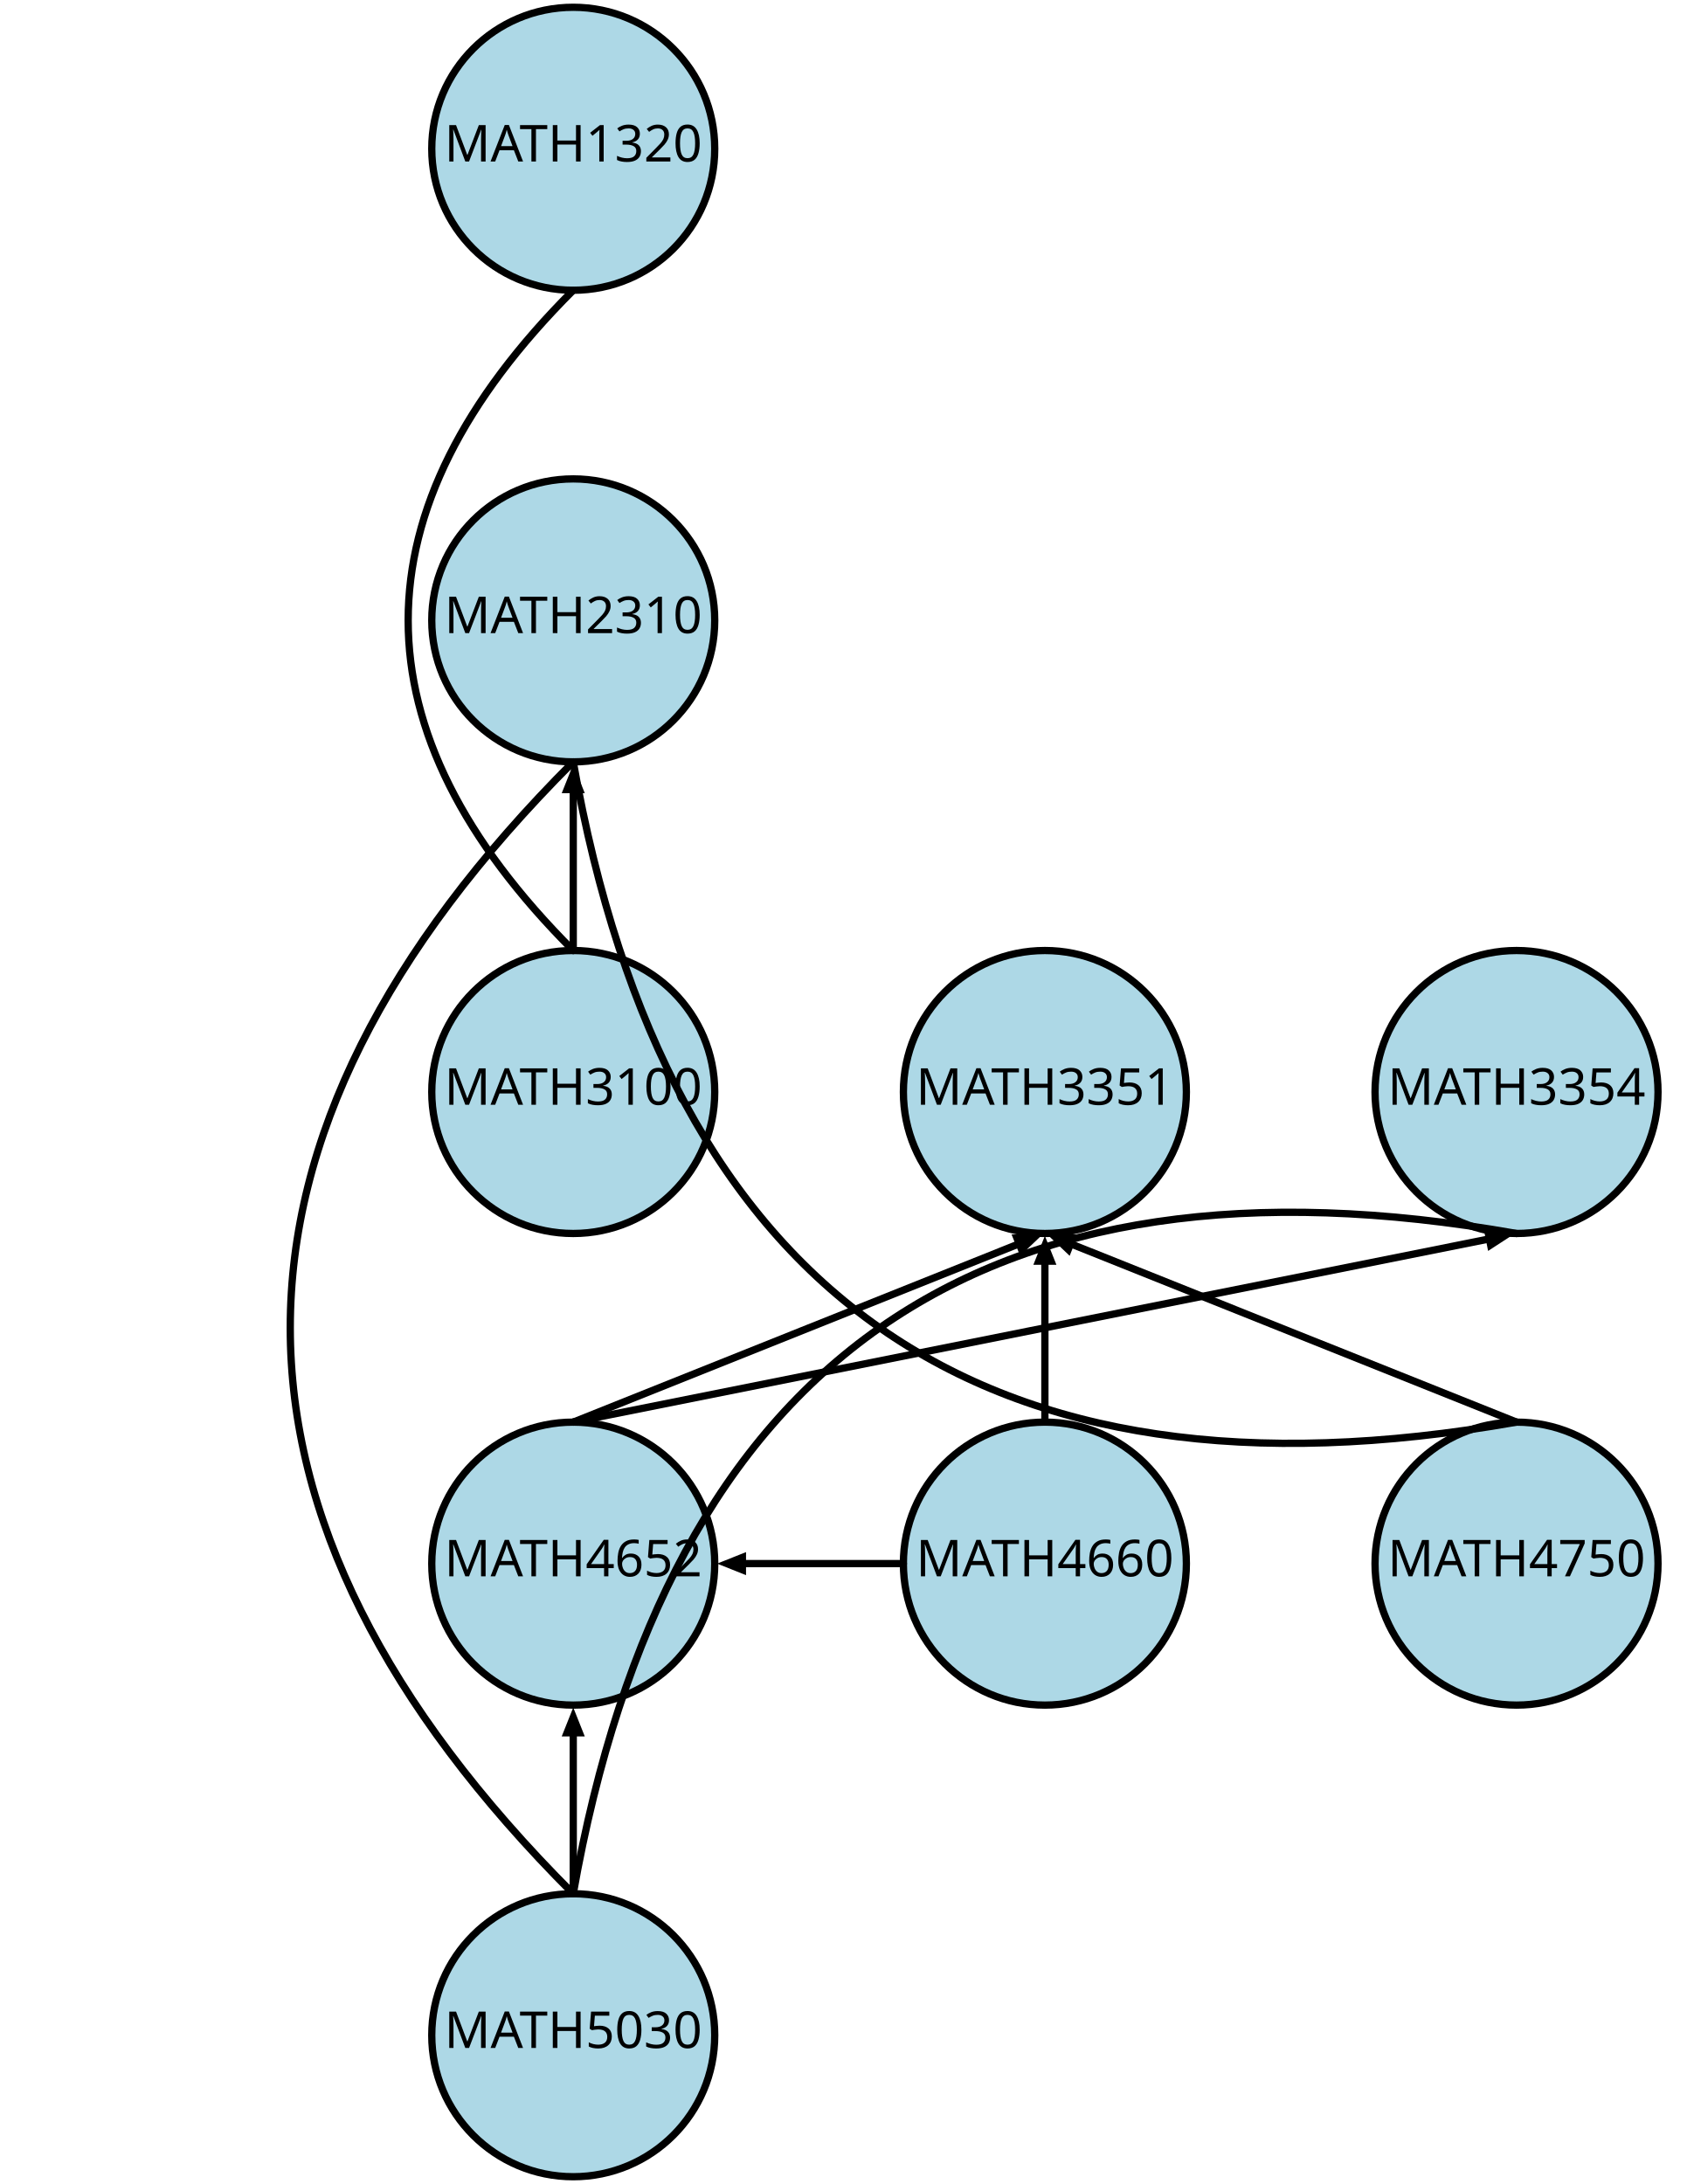
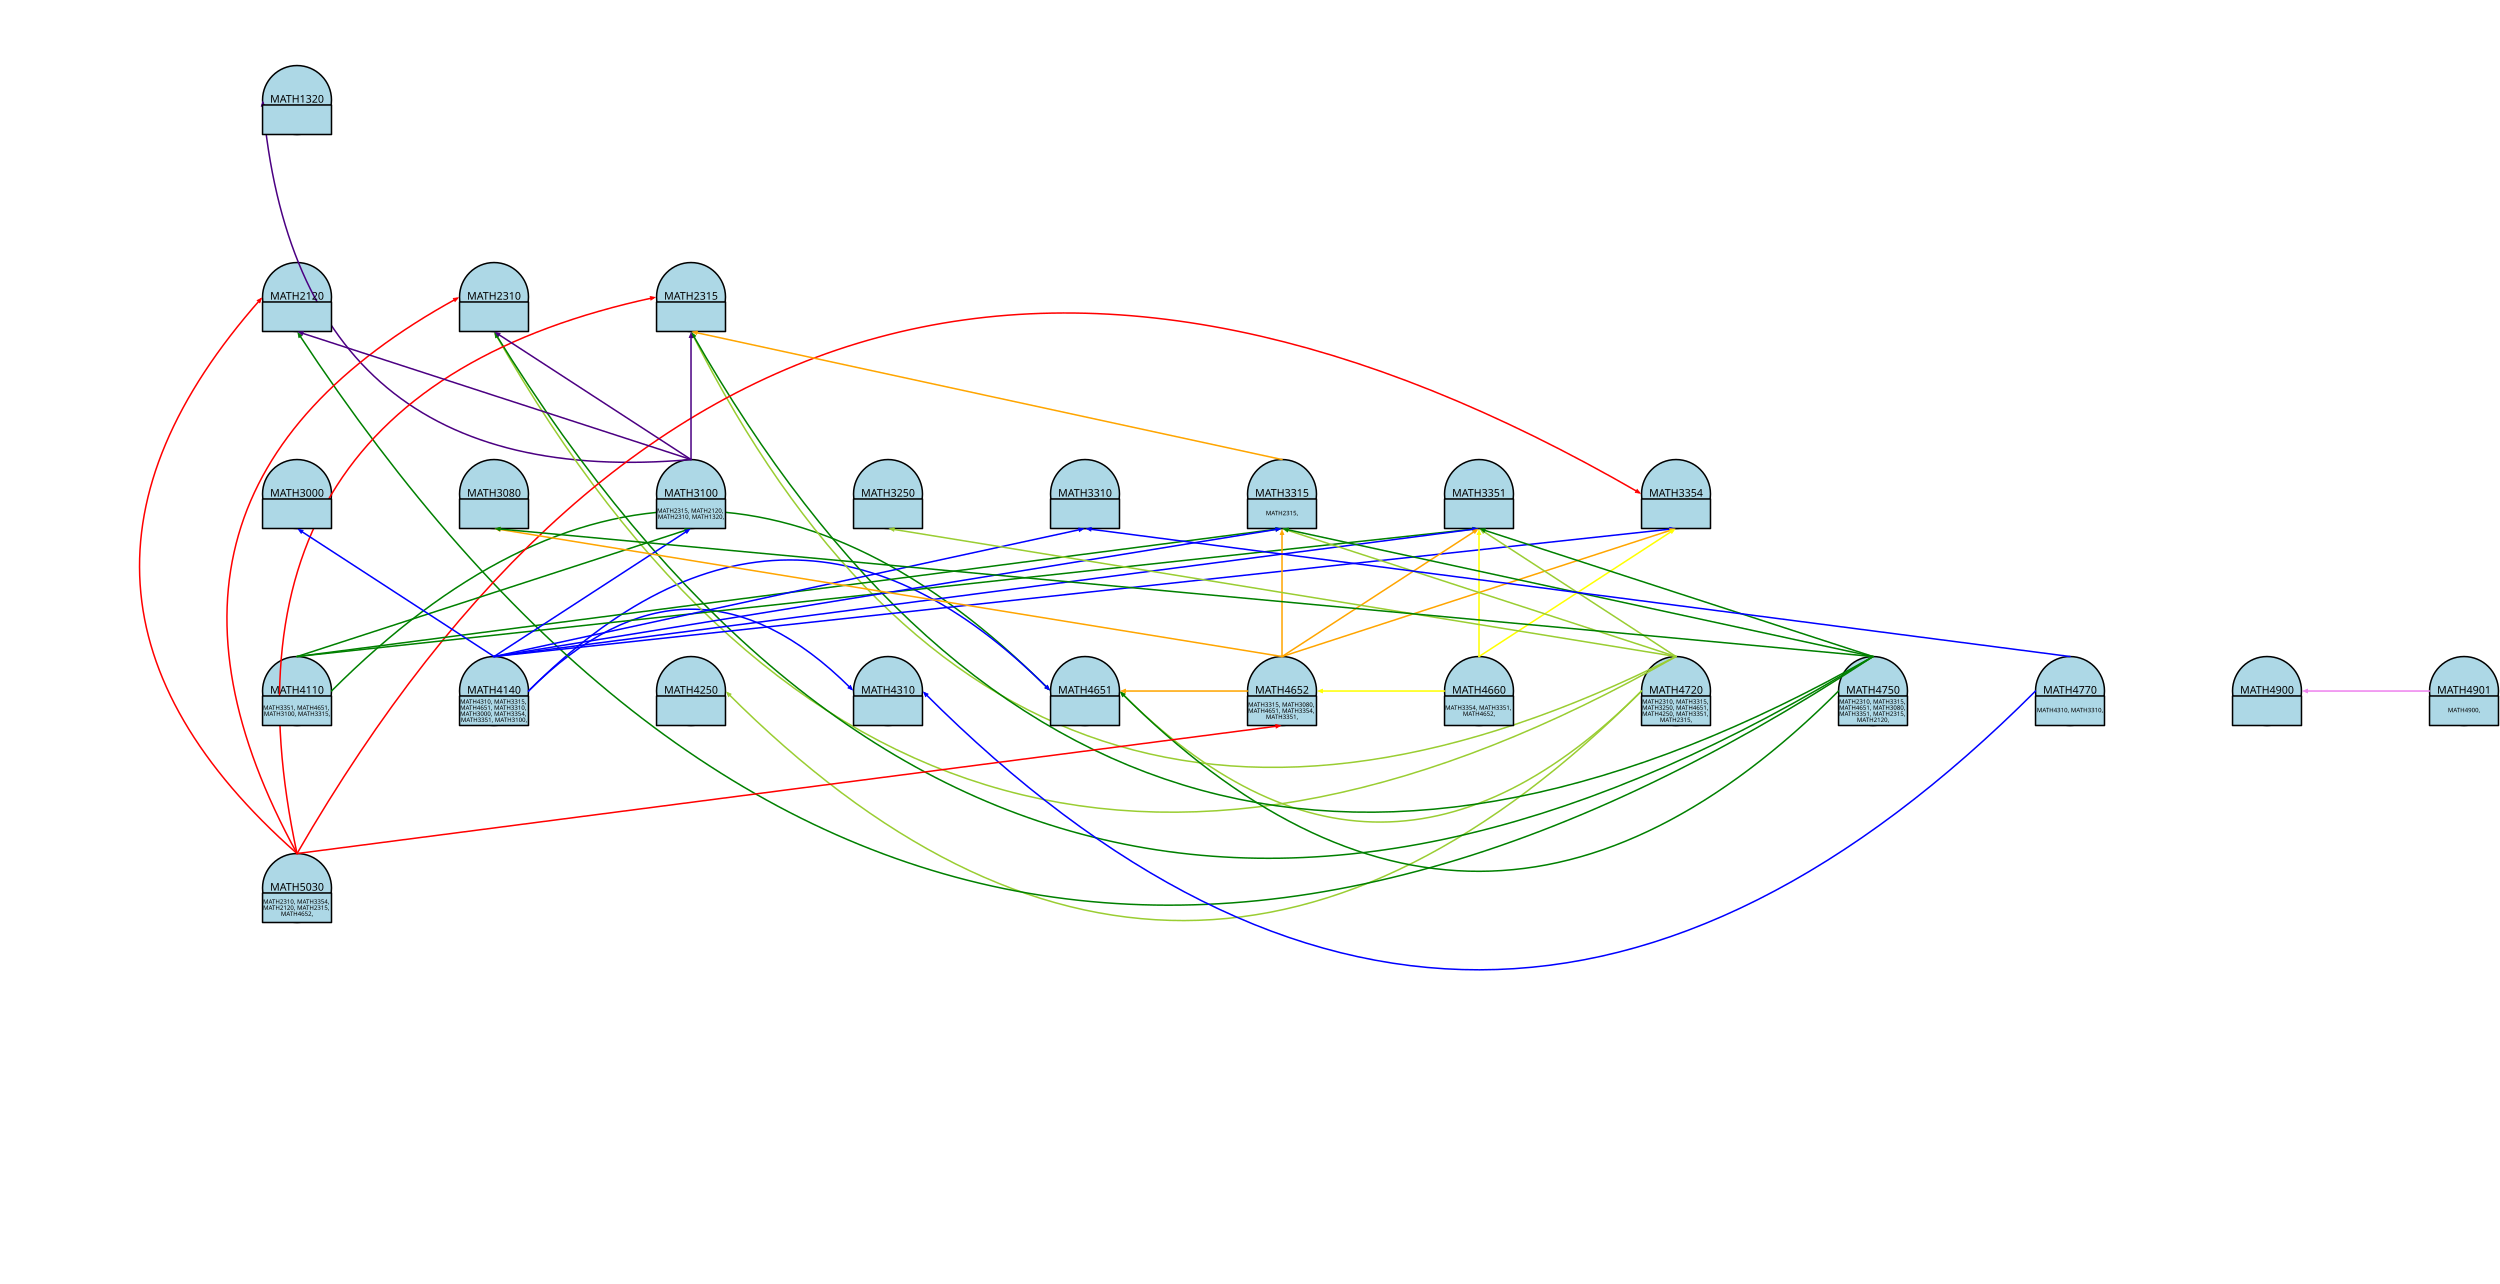
- <svg xmlns="http://www.w3.org/2000/svg" xml:lang="en" height="600.16pt" width="463.394pt" viewBox="-118.64 88.72 463.394 600.16">
-   <circle cx="38.88" cy="129.6" r="38.88" style="stroke:black;fill:lightblue;stroke-width:2;" />
-   <circle cx="38.88" cy="259.2" r="38.88" style="stroke:black;fill:lightblue;stroke-width:2;" />
-   <circle cx="38.88" cy="388.8" r="38.88" style="stroke:black;fill:lightblue;stroke-width:2;" />
-   <circle cx="168.48" cy="388.8" r="38.88" style="stroke:black;fill:lightblue;stroke-width:2;" />
-   <circle cx="298.08" cy="388.8" r="38.88" style="stroke:black;fill:lightblue;stroke-width:2;" />
-   <circle cx="38.88" cy="518.4" r="38.88" style="stroke:black;fill:lightblue;stroke-width:2;" />
-   <circle cx="168.48" cy="518.4" r="38.88" style="stroke:black;fill:lightblue;stroke-width:2;" />
-   <circle cx="298.08" cy="518.4" r="38.88" style="stroke:black;fill:lightblue;stroke-width:2;" />
-   <circle cx="38.88" cy="648.0" r="38.88" style="stroke:black;fill:lightblue;stroke-width:2;" />
-   <path d="M 38.88 349.92 Q -51.84 259.2 38.88 168.48" style="stroke:black;fill:none;stroke-width:2;stroke-linecap:round;" />
-   <path d="M 298.08 479.52 Q 77.76 518.4 38.88 298.08" style="stroke:black;fill:none;stroke-width:2;stroke-linecap:round;" />
-   <path d="M 38.88 609.12 Q -116.64 453.6 38.88 298.08" style="stroke:black;fill:none;stroke-width:2;stroke-linecap:round;" />
-   <path d="M 38.88 609.12 Q 77.76 388.8 298.08 427.68" style="stroke:black;fill:none;stroke-width:2;stroke-linecap:round;" />
-   <path d="M 38.88,349.92 L 38.88,324.0 L 38.88,306.18" style="stroke:black;fill:none;stroke-width:2;stroke-linecap:round;stroke-linejoin:round;" />
-   <path d="M 38.88 300.08 L 41.31 306.18 L 36.45 306.18 Z" style="stroke:black;fill:black;stroke-linecap:butt;stroke-linejoin:miter;" />
-   <path d="M 38.88,479.52 L 103.68,453.6 L 160.959,430.688" style="stroke:black;fill:none;stroke-width:2;stroke-linecap:round;stroke-linejoin:round;" />
-   <path d="M 166.623 428.423 L 161.862 432.944 L 160.057 428.432 Z" style="stroke:black;fill:black;stroke-linecap:butt;stroke-linejoin:miter;" />
-   <path d="M 38.88,479.52 L 168.48,453.6 L 290.137,429.269" style="stroke:black;fill:none;stroke-width:2;stroke-linecap:round;stroke-linejoin:round;" />
-   <path d="M 296.119 428.072 L 290.614 431.651 L 289.661 426.886 Z" style="stroke:black;fill:black;stroke-linecap:butt;stroke-linejoin:miter;" />
-   <path d="M 168.48,479.52 L 168.48,453.6 L 168.48,435.78" style="stroke:black;fill:none;stroke-width:2;stroke-linecap:round;stroke-linejoin:round;" />
-   <path d="M 168.48 429.68 L 170.91 435.78 L 166.05 435.78 Z" style="stroke:black;fill:black;stroke-linecap:butt;stroke-linejoin:miter;" />
-   <path d="M 129.6,518.4 L 103.68,518.4 L 85.86,518.4" style="stroke:black;fill:none;stroke-width:2;stroke-linecap:round;stroke-linejoin:round;" />
-   <path d="M 79.76 518.4 L 85.86 515.97 L 85.86 520.83 Z" style="stroke:black;fill:black;stroke-linecap:butt;stroke-linejoin:miter;" />
-   <path d="M 298.08,479.52 L 233.28,453.6 L 176.001,430.688" style="stroke:black;fill:none;stroke-width:2;stroke-linecap:round;stroke-linejoin:round;" />
-   <path d="M 170.337 428.423 L 176.903 428.432 L 175.098 432.944 Z" style="stroke:black;fill:black;stroke-linecap:butt;stroke-linejoin:miter;" />
-   <path d="M 38.88,609.12 L 38.88,583.2 L 38.88,565.38" style="stroke:black;fill:none;stroke-width:2;stroke-linecap:round;stroke-linejoin:round;" />
-   <path d="M 38.88 559.28 L 41.31 565.38 L 36.45 565.38 Z" style="stroke:black;fill:black;stroke-linecap:butt;stroke-linejoin:miter;" />
-   <text x="38.88" y="121.9" fill="black" font-size="14" font-family="sans-serif" text-anchor="middle" transform="rotate(0 38.88 127.5)">
-     <tspan x="38.88" dy="11.2">MATH1320</tspan>
-   </text>
-   <text x="38.88" y="251.5" fill="black" font-size="14" font-family="sans-serif" text-anchor="middle" transform="rotate(0 38.88 257.1)">
-     <tspan x="38.88" dy="11.2">MATH2310</tspan>
-   </text>
-   <text x="38.88" y="381.1" fill="black" font-size="14" font-family="sans-serif" text-anchor="middle" transform="rotate(0 38.88 386.7)">
-     <tspan x="38.88" dy="11.2">MATH3100</tspan>
-   </text>
-   <text x="168.48" y="381.1" fill="black" font-size="14" font-family="sans-serif" text-anchor="middle" transform="rotate(0 168.48 386.7)">
-     <tspan x="168.48" dy="11.2">MATH3351</tspan>
-   </text>
-   <text x="298.08" y="381.1" fill="black" font-size="14" font-family="sans-serif" text-anchor="middle" transform="rotate(0 298.08 386.7)">
-     <tspan x="298.08" dy="11.2">MATH3354</tspan>
-   </text>
-   <text x="38.88" y="510.7" fill="black" font-size="14" font-family="sans-serif" text-anchor="middle" transform="rotate(0 38.88 516.3)">
-     <tspan x="38.88" dy="11.2">MATH4652</tspan>
-   </text>
-   <text x="168.48" y="510.7" fill="black" font-size="14" font-family="sans-serif" text-anchor="middle" transform="rotate(0 168.48 516.3)">
-     <tspan x="168.48" dy="11.2">MATH4660</tspan>
-   </text>
-   <text x="298.08" y="510.7" fill="black" font-size="14" font-family="sans-serif" text-anchor="middle" transform="rotate(0 298.08 516.3)">
-     <tspan x="298.08" dy="11.2">MATH4750</tspan>
-   </text>
-   <text x="38.88" y="640.3" fill="black" font-size="14" font-family="sans-serif" text-anchor="middle" transform="rotate(0 38.88 645.9)">
-     <tspan x="38.88" dy="11.2">MATH5030</tspan>
+ <svg xmlns="http://www.w3.org/2000/svg" xml:lang="en" height="1688.8pt" width="3289.36pt" viewBox="-345.44 127.6 3289.36 1688.8">
+   <circle cx="45.36" cy="259.2" r="45.36" style="stroke:black;fill:lightblue;stroke-width:2;" />
+   <circle cx="45.36" cy="518.4" r="45.36" style="stroke:black;fill:lightblue;stroke-width:2;" />
+   <circle cx="304.56" cy="518.4" r="45.36" style="stroke:black;fill:lightblue;stroke-width:2;" />
+   <circle cx="563.76" cy="518.4" r="45.36" style="stroke:black;fill:lightblue;stroke-width:2;" />
+   <circle cx="45.36" cy="777.6" r="45.36" style="stroke:black;fill:lightblue;stroke-width:2;" />
+   <circle cx="304.56" cy="777.6" r="45.36" style="stroke:black;fill:lightblue;stroke-width:2;" />
+   <circle cx="563.76" cy="777.6" r="45.36" style="stroke:black;fill:lightblue;stroke-width:2;" />
+   <circle cx="822.96" cy="777.6" r="45.36" style="stroke:black;fill:lightblue;stroke-width:2;" />
+   <circle cx="1082.16" cy="777.6" r="45.36" style="stroke:black;fill:lightblue;stroke-width:2;" />
+   <circle cx="1341.36" cy="777.6" r="45.36" style="stroke:black;fill:lightblue;stroke-width:2;" />
+   <circle cx="1600.56" cy="777.6" r="45.36" style="stroke:black;fill:lightblue;stroke-width:2;" />
+   <circle cx="1859.76" cy="777.6" r="45.36" style="stroke:black;fill:lightblue;stroke-width:2;" />
+   <circle cx="45.36" cy="1036.8" r="45.36" style="stroke:black;fill:lightblue;stroke-width:2;" />
+   <circle cx="304.56" cy="1036.8" r="45.36" style="stroke:black;fill:lightblue;stroke-width:2;" />
+   <circle cx="563.76" cy="1036.8" r="45.36" style="stroke:black;fill:lightblue;stroke-width:2;" />
+   <circle cx="822.96" cy="1036.8" r="45.36" style="stroke:black;fill:lightblue;stroke-width:2;" />
+   <circle cx="1082.16" cy="1036.8" r="45.36" style="stroke:black;fill:lightblue;stroke-width:2;" />
+   <circle cx="1341.36" cy="1036.8" r="45.36" style="stroke:black;fill:lightblue;stroke-width:2;" />
+   <circle cx="1600.56" cy="1036.8" r="45.36" style="stroke:black;fill:lightblue;stroke-width:2;" />
+   <circle cx="1859.76" cy="1036.8" r="45.36" style="stroke:black;fill:lightblue;stroke-width:2;" />
+   <circle cx="2118.96" cy="1036.8" r="45.36" style="stroke:black;fill:lightblue;stroke-width:2;" />
+   <circle cx="2378.16" cy="1036.8" r="45.36" style="stroke:black;fill:lightblue;stroke-width:2;" />
+   <circle cx="2637.36" cy="1036.8" r="45.36" style="stroke:black;fill:lightblue;stroke-width:2;" />
+   <circle cx="2896.56" cy="1036.8" r="45.36" style="stroke:black;fill:lightblue;stroke-width:2;" />
+   <circle cx="45.36" cy="1296.0" r="45.36" style="stroke:black;fill:lightblue;stroke-width:2;" />
+   <path d="M 563.76 732.24 Q 45.36 777.6 0.353 263.235" style="stroke:indigo;fill:none;stroke-width:2;stroke-linecap:round;" />
+   <path d="M 0.174 261.192 L 3.127 267.057 L -1.715 267.481 Z" style="stroke:indigo;fill:indigo;stroke-linecap:butt;stroke-linejoin:miter;" />
+   <path d="M 90.72 1036.8 Q 563.76 563.76 1033.936 1033.936" style="stroke:green;fill:none;stroke-width:2;stroke-linecap:round;" />
+   <path d="M 1035.386 1035.386 L 1029.354 1032.791 L 1032.791 1029.354 Z" style="stroke:green;fill:green;stroke-linecap:butt;stroke-linejoin:miter;" />
+   <path d="M 349.92 1036.8 Q 563.76 822.96 774.736 1033.936" style="stroke:blue;fill:none;stroke-width:2;stroke-linecap:round;" />
+   <path d="M 776.186 1035.386 L 770.154 1032.791 L 773.591 1029.354 Z" style="stroke:blue;fill:blue;stroke-linecap:butt;stroke-linejoin:miter;" />
+   <path d="M 349.92 1036.8 Q 693.36 693.36 1033.936 1033.936" style="stroke:blue;fill:none;stroke-width:2;stroke-linecap:round;" />
+   <path d="M 1035.386 1035.386 L 1029.354 1032.791 L 1032.791 1029.354 Z" style="stroke:blue;fill:blue;stroke-linecap:butt;stroke-linejoin:miter;" />
+   <path d="M 1859.76 991.44 Q 868.32 1555.2 306.562 567.281" style="stroke:yellowgreen;fill:none;stroke-width:2;stroke-linecap:round;" />
+   <path d="M 305.549 565.499 L 310.676 569.6 L 306.451 572.002 Z" style="stroke:yellowgreen;fill:yellowgreen;stroke-linecap:butt;stroke-linejoin:miter;" />
+   <path d="M 1814.4 1036.8 Q 1470.96 1380.24 1130.384 1039.664" style="stroke:yellowgreen;fill:none;stroke-width:2;stroke-linecap:round;" />
+   <path d="M 1128.934 1038.214 L 1134.966 1040.809 L 1131.529 1044.246 Z" style="stroke:yellowgreen;fill:yellowgreen;stroke-linecap:butt;stroke-linejoin:miter;" />
+   <path d="M 1814.4 1036.8 Q 1211.76 1639.44 611.984 1039.664" style="stroke:yellowgreen;fill:none;stroke-width:2;stroke-linecap:round;" />
+   <path d="M 610.534 1038.214 L 616.566 1040.809 L 613.129 1044.246 Z" style="stroke:yellowgreen;fill:yellowgreen;stroke-linecap:butt;stroke-linejoin:miter;" />
+   <path d="M 1859.76 991.44 Q 997.92 1425.6 565.582 567.377" style="stroke:yellowgreen;fill:none;stroke-width:2;stroke-linecap:round;" />
+   <path d="M 564.66 565.546 L 569.574 569.901 L 565.234 572.087 Z" style="stroke:yellowgreen;fill:yellowgreen;stroke-linecap:butt;stroke-linejoin:miter;" />
+   <path d="M 2118.96 991.44 Q 997.92 1684.8 306.69 567.204" style="stroke:green;fill:none;stroke-width:2;stroke-linecap:round;" />
+   <path d="M 305.612 565.461 L 310.887 569.371 L 306.754 571.927 Z" style="stroke:green;fill:green;stroke-linecap:butt;stroke-linejoin:miter;" />
+   <path d="M 2073.6 1036.8 Q 1600.56 1509.84 1130.384 1039.664" style="stroke:green;fill:none;stroke-width:2;stroke-linecap:round;" />
+   <path d="M 1128.934 1038.214 L 1134.966 1040.809 L 1131.529 1044.246 Z" style="stroke:green;fill:green;stroke-linecap:butt;stroke-linejoin:miter;" />
+   <path d="M 2118.96 991.44 Q 1127.52 1555.2 565.762 567.281" style="stroke:green;fill:none;stroke-width:2;stroke-linecap:round;" />
+   <path d="M 564.749 565.499 L 569.876 569.6 L 565.651 572.002 Z" style="stroke:green;fill:green;stroke-linecap:butt;stroke-linejoin:miter;" />
+   <path d="M 2118.96 991.44 Q 868.32 1814.4 47.586 567.143" style="stroke:green;fill:none;stroke-width:2;stroke-linecap:round;" />
+   <path d="M 46.459 565.431 L 51.842 569.191 L 47.783 571.862 Z" style="stroke:green;fill:green;stroke-linecap:butt;stroke-linejoin:miter;" />
+   <path d="M 2332.8 1036.8 Q 1600.56 1769.04 871.184 1039.664" style="stroke:blue;fill:none;stroke-width:2;stroke-linecap:round;" />
+   <path d="M 869.734 1038.214 L 875.766 1040.809 L 872.329 1044.246 Z" style="stroke:blue;fill:blue;stroke-linecap:butt;stroke-linejoin:miter;" />
+   <path d="M 45.36 1250.64 Q -213.84 777.6 255.648 520.346" style="stroke:red;fill:none;stroke-width:2;stroke-linecap:round;" />
+   <path d="M 257.446 519.361 L 253.264 524.423 L 250.929 520.161 Z" style="stroke:red;fill:red;stroke-linecap:butt;stroke-linejoin:miter;" />
+   <path d="M 45.36 1250.64 Q 693.36 129.6 1810.894 775.573" style="stroke:red;fill:none;stroke-width:2;stroke-linecap:round;" />
+   <path d="M 1812.668 776.599 L 1806.171 775.65 L 1808.603 771.443 Z" style="stroke:red;fill:red;stroke-linecap:butt;stroke-linejoin:miter;" />
+   <path d="M 45.36 1250.64 Q -343.44 907.2 -2.681 521.435" style="stroke:red;fill:none;stroke-width:2;stroke-linecap:round;" />
+   <path d="M -1.324 519.899 L -3.541 526.079 L -7.184 522.862 Z" style="stroke:red;fill:red;stroke-linecap:butt;stroke-linejoin:miter;" />
+   <path d="M 45.36 1250.64 Q -84.24 648.0 514.441 519.252" style="stroke:red;fill:none;stroke-width:2;stroke-linecap:round;" />
+   <path d="M 516.445 518.82 L 510.992 522.479 L 509.97 517.727 Z" style="stroke:red;fill:red;stroke-linecap:butt;stroke-linejoin:miter;" />
+   <path d="M 0.0,285.12 L 0.0,265.68 L 90.72,265.68 L 90.72,304.56 L 0.0,304.56 L 0.0,285.12" style="stroke:black;fill:lightblue;stroke-width:2;stroke-linecap:round;stroke-linejoin:round;" />
+   <path d="M 0.0,544.32 L 0.0,524.88 L 90.72,524.88 L 90.72,563.76 L 0.0,563.76 L 0.0,544.32" style="stroke:black;fill:lightblue;stroke-width:2;stroke-linecap:round;stroke-linejoin:round;" />
+   <path d="M 259.2,544.32 L 259.2,524.88 L 349.92,524.88 L 349.92,563.76 L 259.2,563.76 L 259.2,544.32" style="stroke:black;fill:lightblue;stroke-width:2;stroke-linecap:round;stroke-linejoin:round;" />
+   <path d="M 518.4,544.32 L 518.4,524.88 L 609.12,524.88 L 609.12,563.76 L 518.4,563.76 L 518.4,544.32" style="stroke:black;fill:lightblue;stroke-width:2;stroke-linecap:round;stroke-linejoin:round;" />
+   <path d="M 0.0,803.52 L 0.0,784.08 L 90.72,784.08 L 90.72,822.96 L 0.0,822.96 L 0.0,803.52" style="stroke:black;fill:lightblue;stroke-width:2;stroke-linecap:round;stroke-linejoin:round;" />
+   <path d="M 259.2,803.52 L 259.2,784.08 L 349.92,784.08 L 349.92,822.96 L 259.2,822.96 L 259.2,803.52" style="stroke:black;fill:lightblue;stroke-width:2;stroke-linecap:round;stroke-linejoin:round;" />
+   <path d="M 518.4,803.52 L 518.4,784.08 L 609.12,784.08 L 609.12,822.96 L 518.4,822.96 L 518.4,803.52" style="stroke:black;fill:lightblue;stroke-width:2;stroke-linecap:round;stroke-linejoin:round;" />
+   <path d="M 777.6,803.52 L 777.6,784.08 L 868.32,784.08 L 868.32,822.96 L 777.6,822.96 L 777.6,803.52" style="stroke:black;fill:lightblue;stroke-width:2;stroke-linecap:round;stroke-linejoin:round;" />
+   <path d="M 1036.8,803.52 L 1036.8,784.08 L 1127.52,784.08 L 1127.52,822.96 L 1036.8,822.96 L 1036.8,803.52" style="stroke:black;fill:lightblue;stroke-width:2;stroke-linecap:round;stroke-linejoin:round;" />
+   <path d="M 1296.0,803.52 L 1296.0,784.08 L 1386.72,784.08 L 1386.72,822.96 L 1296.0,822.96 L 1296.0,803.52" style="stroke:black;fill:lightblue;stroke-width:2;stroke-linecap:round;stroke-linejoin:round;" />
+   <path d="M 1555.2,803.52 L 1555.2,784.08 L 1645.92,784.08 L 1645.92,822.96 L 1555.2,822.96 L 1555.2,803.52" style="stroke:black;fill:lightblue;stroke-width:2;stroke-linecap:round;stroke-linejoin:round;" />
+   <path d="M 1814.4,803.52 L 1814.4,784.08 L 1905.12,784.08 L 1905.12,822.96 L 1814.4,822.96 L 1814.4,803.52" style="stroke:black;fill:lightblue;stroke-width:2;stroke-linecap:round;stroke-linejoin:round;" />
+   <path d="M 0.0,1062.72 L 0.0,1043.28 L 90.72,1043.28 L 90.72,1082.16 L 0.0,1082.16 L 0.0,1062.72" style="stroke:black;fill:lightblue;stroke-width:2;stroke-linecap:round;stroke-linejoin:round;" />
+   <path d="M 259.2,1062.72 L 259.2,1043.28 L 349.92,1043.28 L 349.92,1082.16 L 259.2,1082.16 L 259.2,1062.72" style="stroke:black;fill:lightblue;stroke-width:2;stroke-linecap:round;stroke-linejoin:round;" />
+   <path d="M 518.4,1062.72 L 518.4,1043.28 L 609.12,1043.28 L 609.12,1082.16 L 518.4,1082.16 L 518.4,1062.72" style="stroke:black;fill:lightblue;stroke-width:2;stroke-linecap:round;stroke-linejoin:round;" />
+   <path d="M 777.6,1062.72 L 777.6,1043.28 L 868.32,1043.28 L 868.32,1082.16 L 777.6,1082.16 L 777.6,1062.72" style="stroke:black;fill:lightblue;stroke-width:2;stroke-linecap:round;stroke-linejoin:round;" />
+   <path d="M 1036.8,1062.72 L 1036.8,1043.28 L 1127.52,1043.28 L 1127.52,1082.16 L 1036.8,1082.16 L 1036.8,1062.72" style="stroke:black;fill:lightblue;stroke-width:2;stroke-linecap:round;stroke-linejoin:round;" />
+   <path d="M 1296.0,1062.72 L 1296.0,1043.28 L 1386.72,1043.28 L 1386.72,1082.16 L 1296.0,1082.16 L 1296.0,1062.72" style="stroke:black;fill:lightblue;stroke-width:2;stroke-linecap:round;stroke-linejoin:round;" />
+   <path d="M 1555.2,1062.72 L 1555.2,1043.28 L 1645.92,1043.28 L 1645.92,1082.16 L 1555.2,1082.16 L 1555.2,1062.72" style="stroke:black;fill:lightblue;stroke-width:2;stroke-linecap:round;stroke-linejoin:round;" />
+   <path d="M 1814.4,1062.72 L 1814.4,1043.28 L 1905.12,1043.28 L 1905.12,1082.16 L 1814.4,1082.16 L 1814.4,1062.72" style="stroke:black;fill:lightblue;stroke-width:2;stroke-linecap:round;stroke-linejoin:round;" />
+   <path d="M 2073.6,1062.72 L 2073.6,1043.28 L 2164.32,1043.28 L 2164.32,1082.16 L 2073.6,1082.16 L 2073.6,1062.72" style="stroke:black;fill:lightblue;stroke-width:2;stroke-linecap:round;stroke-linejoin:round;" />
+   <path d="M 2332.8,1062.72 L 2332.8,1043.28 L 2423.52,1043.28 L 2423.52,1082.16 L 2332.8,1082.16 L 2332.8,1062.72" style="stroke:black;fill:lightblue;stroke-width:2;stroke-linecap:round;stroke-linejoin:round;" />
+   <path d="M 2592.0,1062.72 L 2592.0,1043.28 L 2682.72,1043.28 L 2682.72,1082.16 L 2592.0,1082.16 L 2592.0,1062.72" style="stroke:black;fill:lightblue;stroke-width:2;stroke-linecap:round;stroke-linejoin:round;" />
+   <path d="M 2851.2,1062.72 L 2851.2,1043.28 L 2941.92,1043.28 L 2941.92,1082.16 L 2851.2,1082.16 L 2851.2,1062.72" style="stroke:black;fill:lightblue;stroke-width:2;stroke-linecap:round;stroke-linejoin:round;" />
+   <path d="M 0.0,1321.92 L 0.0,1302.48 L 90.72,1302.48 L 90.72,1341.36 L 0.0,1341.36 L 0.0,1321.92" style="stroke:black;fill:lightblue;stroke-width:2;stroke-linecap:round;stroke-linejoin:round;" />
+   <path d="M 563.76,732.24 L 563.76,648.0 L 563.76,571.86" style="stroke:indigo;fill:none;stroke-width:2;stroke-linecap:round;stroke-linejoin:round;" />
+   <path d="M 563.76 565.76 L 566.19 571.86 L 561.33 571.86 Z" style="stroke:indigo;fill:indigo;stroke-linecap:butt;stroke-linejoin:miter;" />
+   <path d="M 563.76,732.24 L 304.56,648.0 L 53.063,566.264" style="stroke:indigo;fill:none;stroke-width:2;stroke-linecap:round;stroke-linejoin:round;" />
+   <path d="M 47.262 564.378 L 53.814 563.953 L 52.312 568.575 Z" style="stroke:indigo;fill:indigo;stroke-linecap:butt;stroke-linejoin:miter;" />
+   <path d="M 563.76,732.24 L 434.16,648.0 L 311.351,568.174" style="stroke:indigo;fill:none;stroke-width:2;stroke-linecap:round;stroke-linejoin:round;" />
+   <path d="M 306.237 564.85 L 312.676 566.137 L 310.027 570.212 Z" style="stroke:indigo;fill:indigo;stroke-linecap:butt;stroke-linejoin:miter;" />
+   <path d="M 1341.36,732.24 L 952.56,648 L 571.676,565.475" style="stroke:orange;fill:none;stroke-width:2;stroke-linecap:round;stroke-linejoin:round;" />
+   <path d="M 565.715 564.184 L 572.191 563.1 L 571.162 567.85 Z" style="stroke:orange;fill:orange;stroke-linecap:butt;stroke-linejoin:miter;" />
+   <path d="M 45.36,991.44 L 822.96,907.2 L 1592.507,823.832" style="stroke:green;fill:none;stroke-width:2;stroke-linecap:round;stroke-linejoin:round;" />
+   <path d="M 1598.572 823.175 L 1592.769 826.248 L 1592.245 821.417 Z" style="stroke:green;fill:green;stroke-linecap:butt;stroke-linejoin:miter;" />
+   <path d="M 45.36,991.44 L 304.56,907.2 L 556.057,825.464" style="stroke:green;fill:none;stroke-width:2;stroke-linecap:round;stroke-linejoin:round;" />
+   <path d="M 561.858 823.578 L 556.808 827.775 L 555.306 823.153 Z" style="stroke:green;fill:green;stroke-linecap:butt;stroke-linejoin:miter;" />
+   <path d="M 45.36,991.44 L 693.36,907.2 L 1333.328,824.004" style="stroke:green;fill:none;stroke-width:2;stroke-linecap:round;stroke-linejoin:round;" />
+   <path d="M 1339.377 823.218 L 1333.641 826.414 L 1333.014 821.594 Z" style="stroke:green;fill:green;stroke-linecap:butt;stroke-linejoin:miter;" />
+   <path d="M 304.56,991.44 L 822.96,907.2 L 1333.365,824.259" style="stroke:blue;fill:none;stroke-width:2;stroke-linecap:round;stroke-linejoin:round;" />
+   <path d="M 1339.386 823.281 L 1333.755 826.658 L 1332.975 821.861 Z" style="stroke:blue;fill:blue;stroke-linecap:butt;stroke-linejoin:miter;" />
+   <path d="M 304.56,991.44 L 693.36,907.2 L 1074.244,824.675" style="stroke:blue;fill:none;stroke-width:2;stroke-linecap:round;stroke-linejoin:round;" />
+   <path d="M 1080.205 823.384 L 1074.758 827.05 L 1073.729 822.3 Z" style="stroke:blue;fill:blue;stroke-linecap:butt;stroke-linejoin:miter;" />
+   <path d="M 304.56,991.44 L 174.96,907.2 L 52.151,827.374" style="stroke:blue;fill:none;stroke-width:2;stroke-linecap:round;stroke-linejoin:round;" />
+   <path d="M 47.037 824.05 L 53.476 825.337 L 50.827 829.412 Z" style="stroke:blue;fill:blue;stroke-linecap:butt;stroke-linejoin:miter;" />
+   <path d="M 304.56,991.44 L 1082.16,907.2 L 1851.707,823.832" style="stroke:blue;fill:none;stroke-width:2;stroke-linecap:round;stroke-linejoin:round;" />
+   <path d="M 1857.772 823.175 L 1851.969 826.248 L 1851.445 821.417 Z" style="stroke:blue;fill:blue;stroke-linecap:butt;stroke-linejoin:miter;" />
+   <path d="M 304.56,991.44 L 952.56,907.2 L 1592.528,824.004" style="stroke:blue;fill:none;stroke-width:2;stroke-linecap:round;stroke-linejoin:round;" />
+   <path d="M 1598.577 823.218 L 1592.841 826.414 L 1592.214 821.594 Z" style="stroke:blue;fill:blue;stroke-linecap:butt;stroke-linejoin:miter;" />
+   <path d="M 304.56,991.44 L 434.16,907.2 L 556.969,827.374" style="stroke:blue;fill:none;stroke-width:2;stroke-linecap:round;stroke-linejoin:round;" />
+   <path d="M 562.083 824.05 L 558.293 829.412 L 555.644 825.337 Z" style="stroke:blue;fill:blue;stroke-linecap:butt;stroke-linejoin:miter;" />
+   <path d="M 1341.36,991.44 L 1341.36,907.2 L 1341.36,831.06" style="stroke:orange;fill:none;stroke-width:2;stroke-linecap:round;stroke-linejoin:round;" />
+   <path d="M 1341.36 824.96 L 1343.79 831.06 L 1338.93 831.06 Z" style="stroke:orange;fill:orange;stroke-linecap:butt;stroke-linejoin:miter;" />
+   <path d="M 1341.36,991.44 L 822.96,907.2 L 312.555,824.259" style="stroke:orange;fill:none;stroke-width:2;stroke-linecap:round;stroke-linejoin:round;" />
+   <path d="M 306.534 823.281 L 312.945 821.861 L 312.165 826.658 Z" style="stroke:orange;fill:orange;stroke-linecap:butt;stroke-linejoin:miter;" />
+   <path d="M 1296.0,1036.8 L 1211.76,1036.8 L 1135.62,1036.8" style="stroke:orange;fill:none;stroke-width:2;stroke-linecap:round;stroke-linejoin:round;" />
+   <path d="M 1129.52 1036.8 L 1135.62 1034.37 L 1135.62 1039.23 Z" style="stroke:orange;fill:orange;stroke-linecap:butt;stroke-linejoin:miter;" />
+   <path d="M 1341.36,991.44 L 1600.56,907.2 L 1852.057,825.464" style="stroke:orange;fill:none;stroke-width:2;stroke-linecap:round;stroke-linejoin:round;" />
+   <path d="M 1857.858 823.578 L 1852.808 827.775 L 1851.306 823.153 Z" style="stroke:orange;fill:orange;stroke-linecap:butt;stroke-linejoin:miter;" />
+   <path d="M 1341.36,991.44 L 1470.96,907.2 L 1593.769,827.374" style="stroke:orange;fill:none;stroke-width:2;stroke-linecap:round;stroke-linejoin:round;" />
+   <path d="M 1598.883 824.05 L 1595.093 829.412 L 1592.444 825.337 Z" style="stroke:orange;fill:orange;stroke-linecap:butt;stroke-linejoin:miter;" />
+   <path d="M 1600.56,991.44 L 1730.16,907.2 L 1852.969,827.374" style="stroke:yellow;fill:none;stroke-width:2;stroke-linecap:round;stroke-linejoin:round;" />
+   <path d="M 1858.083 824.05 L 1854.293 829.412 L 1851.644 825.337 Z" style="stroke:yellow;fill:yellow;stroke-linecap:butt;stroke-linejoin:miter;" />
+   <path d="M 1600.56,991.44 L 1600.56,907.2 L 1600.56,831.06" style="stroke:yellow;fill:none;stroke-width:2;stroke-linecap:round;stroke-linejoin:round;" />
+   <path d="M 1600.56 824.96 L 1602.99 831.06 L 1598.13 831.06 Z" style="stroke:yellow;fill:yellow;stroke-linecap:butt;stroke-linejoin:miter;" />
+   <path d="M 1555.2,1036.8 L 1470.96,1036.8 L 1394.82,1036.8" style="stroke:yellow;fill:none;stroke-width:2;stroke-linecap:round;stroke-linejoin:round;" />
+   <path d="M 1388.72 1036.8 L 1394.82 1034.37 L 1394.82 1039.23 Z" style="stroke:yellow;fill:yellow;stroke-linecap:butt;stroke-linejoin:miter;" />
+   <path d="M 1859.76,991.44 L 1600.56,907.2 L 1349.063,825.464" style="stroke:yellowgreen;fill:none;stroke-width:2;stroke-linecap:round;stroke-linejoin:round;" />
+   <path d="M 1343.262 823.578 L 1349.814 823.153 L 1348.312 827.775 Z" style="stroke:yellowgreen;fill:yellowgreen;stroke-linecap:butt;stroke-linejoin:miter;" />
+   <path d="M 1859.76,991.44 L 1341.36,907.2 L 830.955,824.259" style="stroke:yellowgreen;fill:none;stroke-width:2;stroke-linecap:round;stroke-linejoin:round;" />
+   <path d="M 824.934 823.281 L 831.345 821.861 L 830.565 826.658 Z" style="stroke:yellowgreen;fill:yellowgreen;stroke-linecap:butt;stroke-linejoin:miter;" />
+   <path d="M 1859.76,991.44 L 1730.16,907.2 L 1607.351,827.374" style="stroke:yellowgreen;fill:none;stroke-width:2;stroke-linecap:round;stroke-linejoin:round;" />
+   <path d="M 1602.237 824.05 L 1608.676 825.337 L 1606.027 829.412 Z" style="stroke:yellowgreen;fill:yellowgreen;stroke-linecap:butt;stroke-linejoin:miter;" />
+   <path d="M 2118.96,991.44 L 1730.16,907.2 L 1349.276,824.675" style="stroke:green;fill:none;stroke-width:2;stroke-linecap:round;stroke-linejoin:round;" />
+   <path d="M 1343.315 823.384 L 1349.791 822.3 L 1348.762 827.05 Z" style="stroke:green;fill:green;stroke-linecap:butt;stroke-linejoin:miter;" />
+   <path d="M 2118.96,991.44 L 1211.76,907.2 L 312.625,823.709" style="stroke:green;fill:none;stroke-width:2;stroke-linecap:round;stroke-linejoin:round;" />
+   <path d="M 306.551 823.145 L 312.85 821.289 L 312.401 826.129 Z" style="stroke:green;fill:green;stroke-linecap:butt;stroke-linejoin:miter;" />
+   <path d="M 2118.96,991.44 L 1859.76,907.2 L 1608.263,825.464" style="stroke:green;fill:none;stroke-width:2;stroke-linecap:round;stroke-linejoin:round;" />
+   <path d="M 1602.462 823.578 L 1609.014 823.153 L 1607.512 827.775 Z" style="stroke:green;fill:green;stroke-linecap:butt;stroke-linejoin:miter;" />
+   <path d="M 2378.16,991.44 L 1730.16,907.2 L 1090.192,824.004" style="stroke:blue;fill:none;stroke-width:2;stroke-linecap:round;stroke-linejoin:round;" />
+   <path d="M 1084.143 823.218 L 1090.506 821.594 L 1089.879 826.414 Z" style="stroke:blue;fill:blue;stroke-linecap:butt;stroke-linejoin:miter;" />
+   <path d="M 2851.2,1036.8 L 2766.96,1036.8 L 2690.82,1036.8" style="stroke:violet;fill:none;stroke-width:2;stroke-linecap:round;stroke-linejoin:round;" />
+   <path d="M 2684.72 1036.8 L 2690.82 1034.37 L 2690.82 1039.23 Z" style="stroke:violet;fill:violet;stroke-linecap:butt;stroke-linejoin:miter;" />
+   <path d="M 45.36,1250.64 L 693.36,1166.4 L 1333.328,1083.204" style="stroke:red;fill:none;stroke-width:2;stroke-linecap:round;stroke-linejoin:round;" />
+   <path d="M 1339.377 1082.418 L 1333.641 1085.614 L 1333.014 1080.794 Z" style="stroke:red;fill:red;stroke-linecap:butt;stroke-linejoin:miter;" />
+   <text x="45.36" y="251.5" fill="black" font-size="14" font-family="sans-serif" text-anchor="middle" transform="rotate(0 45.36 257.1)">
+     <tspan x="45.36" dy="11.2">MATH1320</tspan>
+   </text>
+   <text x="45.36" y="510.7" fill="black" font-size="14" font-family="sans-serif" text-anchor="middle" transform="rotate(0 45.36 516.3)">
+     <tspan x="45.36" dy="11.2">MATH2120</tspan>
+   </text>
+   <text x="304.56" y="510.7" fill="black" font-size="14" font-family="sans-serif" text-anchor="middle" transform="rotate(0 304.56 516.3)">
+     <tspan x="304.56" dy="11.2">MATH2310</tspan>
+   </text>
+   <text x="563.76" y="510.7" fill="black" font-size="14" font-family="sans-serif" text-anchor="middle" transform="rotate(0 563.76 516.3)">
+     <tspan x="563.76" dy="11.2">MATH2315</tspan>
+   </text>
+   <text x="45.36" y="769.9" fill="black" font-size="14" font-family="sans-serif" text-anchor="middle" transform="rotate(0 45.36 775.5)">
+     <tspan x="45.36" dy="11.2">MATH3000</tspan>
+   </text>
+   <text x="304.56" y="769.9" fill="black" font-size="14" font-family="sans-serif" text-anchor="middle" transform="rotate(0 304.56 775.5)">
+     <tspan x="304.56" dy="11.2">MATH3080</tspan>
+   </text>
+   <text x="563.76" y="769.9" fill="black" font-size="14" font-family="sans-serif" text-anchor="middle" transform="rotate(0 563.76 775.5)">
+     <tspan x="563.76" dy="11.2">MATH3100</tspan>
+   </text>
+   <text x="563.76" y="794.32" fill="black" font-size="8" font-family="sans-serif" text-anchor="middle" transform="rotate(0 563.76 802.32)">
+     <tspan x="563.76" dy="8">MATH2315, MATH2120, </tspan>
+     <tspan x="563.76" dy="8">MATH2310, MATH1320, </tspan>
+   </text>
+   <text x="822.96" y="769.9" fill="black" font-size="14" font-family="sans-serif" text-anchor="middle" transform="rotate(0 822.96 775.5)">
+     <tspan x="822.96" dy="11.2">MATH3250</tspan>
+   </text>
+   <text x="1082.16" y="769.9" fill="black" font-size="14" font-family="sans-serif" text-anchor="middle" transform="rotate(0 1082.16 775.5)">
+     <tspan x="1082.16" dy="11.2">MATH3310</tspan>
+   </text>
+   <text x="1341.36" y="769.9" fill="black" font-size="14" font-family="sans-serif" text-anchor="middle" transform="rotate(0 1341.36 775.5)">
+     <tspan x="1341.36" dy="11.2">MATH3315</tspan>
+   </text>
+   <text x="1341.36" y="799.12" fill="black" font-size="8" font-family="sans-serif" text-anchor="middle" transform="rotate(0 1341.36 802.32)">
+     <tspan x="1341.36" dy="6.4">MATH2315,</tspan>
+   </text>
+   <text x="1600.56" y="769.9" fill="black" font-size="14" font-family="sans-serif" text-anchor="middle" transform="rotate(0 1600.56 775.5)">
+     <tspan x="1600.56" dy="11.2">MATH3351</tspan>
+   </text>
+   <text x="1859.76" y="769.9" fill="black" font-size="14" font-family="sans-serif" text-anchor="middle" transform="rotate(0 1859.76 775.5)">
+     <tspan x="1859.76" dy="11.2">MATH3354</tspan>
+   </text>
+   <text x="45.36" y="1029.1" fill="black" font-size="14" font-family="sans-serif" text-anchor="middle" transform="rotate(0 45.36 1034.7)">
+     <tspan x="45.36" dy="11.2">MATH4110</tspan>
+   </text>
+   <text x="45.36" y="1053.52" fill="black" font-size="8" font-family="sans-serif" text-anchor="middle" transform="rotate(0 45.36 1061.52)">
+     <tspan x="45.36" dy="8">MATH3351, MATH4651, </tspan>
+     <tspan x="45.36" dy="8">MATH3100, MATH3315, </tspan>
+   </text>
+   <text x="304.56" y="1029.1" fill="black" font-size="14" font-family="sans-serif" text-anchor="middle" transform="rotate(0 304.56 1034.7)">
+     <tspan x="304.56" dy="11.2">MATH4140</tspan>
+   </text>
+   <text x="304.56" y="1045.52" fill="black" font-size="8" font-family="sans-serif" text-anchor="middle" transform="rotate(0 304.56 1061.52)">
+     <tspan x="304.56" dy="8">MATH4310, MATH3315, </tspan>
+     <tspan x="304.56" dy="8">MATH4651, MATH3310, </tspan>
+     <tspan x="304.56" dy="8">MATH3000, MATH3354, </tspan>
+     <tspan x="304.56" dy="8">MATH3351, MATH3100, </tspan>
+   </text>
+   <text x="563.76" y="1029.1" fill="black" font-size="14" font-family="sans-serif" text-anchor="middle" transform="rotate(0 563.76 1034.7)">
+     <tspan x="563.76" dy="11.2">MATH4250</tspan>
+   </text>
+   <text x="822.96" y="1029.1" fill="black" font-size="14" font-family="sans-serif" text-anchor="middle" transform="rotate(0 822.96 1034.7)">
+     <tspan x="822.96" dy="11.2">MATH4310</tspan>
+   </text>
+   <text x="1082.16" y="1029.1" fill="black" font-size="14" font-family="sans-serif" text-anchor="middle" transform="rotate(0 1082.16 1034.7)">
+     <tspan x="1082.16" dy="11.2">MATH4651</tspan>
+   </text>
+   <text x="1341.36" y="1029.1" fill="black" font-size="14" font-family="sans-serif" text-anchor="middle" transform="rotate(0 1341.36 1034.7)">
+     <tspan x="1341.36" dy="11.2">MATH4652</tspan>
+   </text>
+   <text x="1341.36" y="1049.52" fill="black" font-size="8" font-family="sans-serif" text-anchor="middle" transform="rotate(0 1341.36 1061.52)">
+     <tspan x="1341.36" dy="8">MATH3315, MATH3080, </tspan>
+     <tspan x="1341.36" dy="8">MATH4651, MATH3354, </tspan>
+     <tspan x="1341.36" dy="8">MATH3351,</tspan>
+   </text>
+   <text x="1600.56" y="1029.1" fill="black" font-size="14" font-family="sans-serif" text-anchor="middle" transform="rotate(0 1600.56 1034.7)">
+     <tspan x="1600.56" dy="11.2">MATH4660</tspan>
+   </text>
+   <text x="1600.56" y="1053.52" fill="black" font-size="8" font-family="sans-serif" text-anchor="middle" transform="rotate(0 1600.56 1061.52)">
+     <tspan x="1600.56" dy="8">MATH3354, MATH3351, </tspan>
+     <tspan x="1600.56" dy="8">MATH4652,</tspan>
+   </text>
+   <text x="1859.76" y="1029.1" fill="black" font-size="14" font-family="sans-serif" text-anchor="middle" transform="rotate(0 1859.76 1034.7)">
+     <tspan x="1859.76" dy="11.2">MATH4720</tspan>
+   </text>
+   <text x="1859.76" y="1045.52" fill="black" font-size="8" font-family="sans-serif" text-anchor="middle" transform="rotate(0 1859.76 1061.52)">
+     <tspan x="1859.76" dy="8">MATH2310, MATH3315, </tspan>
+     <tspan x="1859.76" dy="8">MATH3250, MATH4651, </tspan>
+     <tspan x="1859.76" dy="8">MATH4250, MATH3351, </tspan>
+     <tspan x="1859.76" dy="8">MATH2315,</tspan>
+   </text>
+   <text x="2118.96" y="1029.1" fill="black" font-size="14" font-family="sans-serif" text-anchor="middle" transform="rotate(0 2118.96 1034.7)">
+     <tspan x="2118.96" dy="11.2">MATH4750</tspan>
+   </text>
+   <text x="2118.96" y="1045.52" fill="black" font-size="8" font-family="sans-serif" text-anchor="middle" transform="rotate(0 2118.96 1061.52)">
+     <tspan x="2118.96" dy="8">MATH2310, MATH3315, </tspan>
+     <tspan x="2118.96" dy="8">MATH4651, MATH3080, </tspan>
+     <tspan x="2118.96" dy="8">MATH3351, MATH2315, </tspan>
+     <tspan x="2118.96" dy="8">MATH2120,</tspan>
+   </text>
+   <text x="2378.16" y="1029.1" fill="black" font-size="14" font-family="sans-serif" text-anchor="middle" transform="rotate(0 2378.16 1034.7)">
+     <tspan x="2378.16" dy="11.2">MATH4770</tspan>
+   </text>
+   <text x="2378.16" y="1058.32" fill="black" font-size="8" font-family="sans-serif" text-anchor="middle" transform="rotate(0 2378.16 1061.52)">
+     <tspan x="2378.16" dy="6.4">MATH4310, MATH3310, </tspan>
+   </text>
+   <text x="2637.36" y="1029.1" fill="black" font-size="14" font-family="sans-serif" text-anchor="middle" transform="rotate(0 2637.36 1034.7)">
+     <tspan x="2637.36" dy="11.2">MATH4900</tspan>
+   </text>
+   <text x="2896.56" y="1029.1" fill="black" font-size="14" font-family="sans-serif" text-anchor="middle" transform="rotate(0 2896.56 1034.7)">
+     <tspan x="2896.56" dy="11.2">MATH4901</tspan>
+   </text>
+   <text x="2896.56" y="1058.32" fill="black" font-size="8" font-family="sans-serif" text-anchor="middle" transform="rotate(0 2896.56 1061.52)">
+     <tspan x="2896.56" dy="6.4">MATH4900,</tspan>
+   </text>
+   <text x="45.36" y="1288.3" fill="black" font-size="14" font-family="sans-serif" text-anchor="middle" transform="rotate(0 45.36 1293.9)">
+     <tspan x="45.36" dy="11.2">MATH5030</tspan>
+   </text>
+   <text x="45.36" y="1308.72" fill="black" font-size="8" font-family="sans-serif" text-anchor="middle" transform="rotate(0 45.36 1320.72)">
+     <tspan x="45.36" dy="8">MATH2310, MATH3354, </tspan>
+     <tspan x="45.36" dy="8">MATH2120, MATH2315, </tspan>
+     <tspan x="45.36" dy="8">MATH4652,</tspan>
  </text>
</svg>
